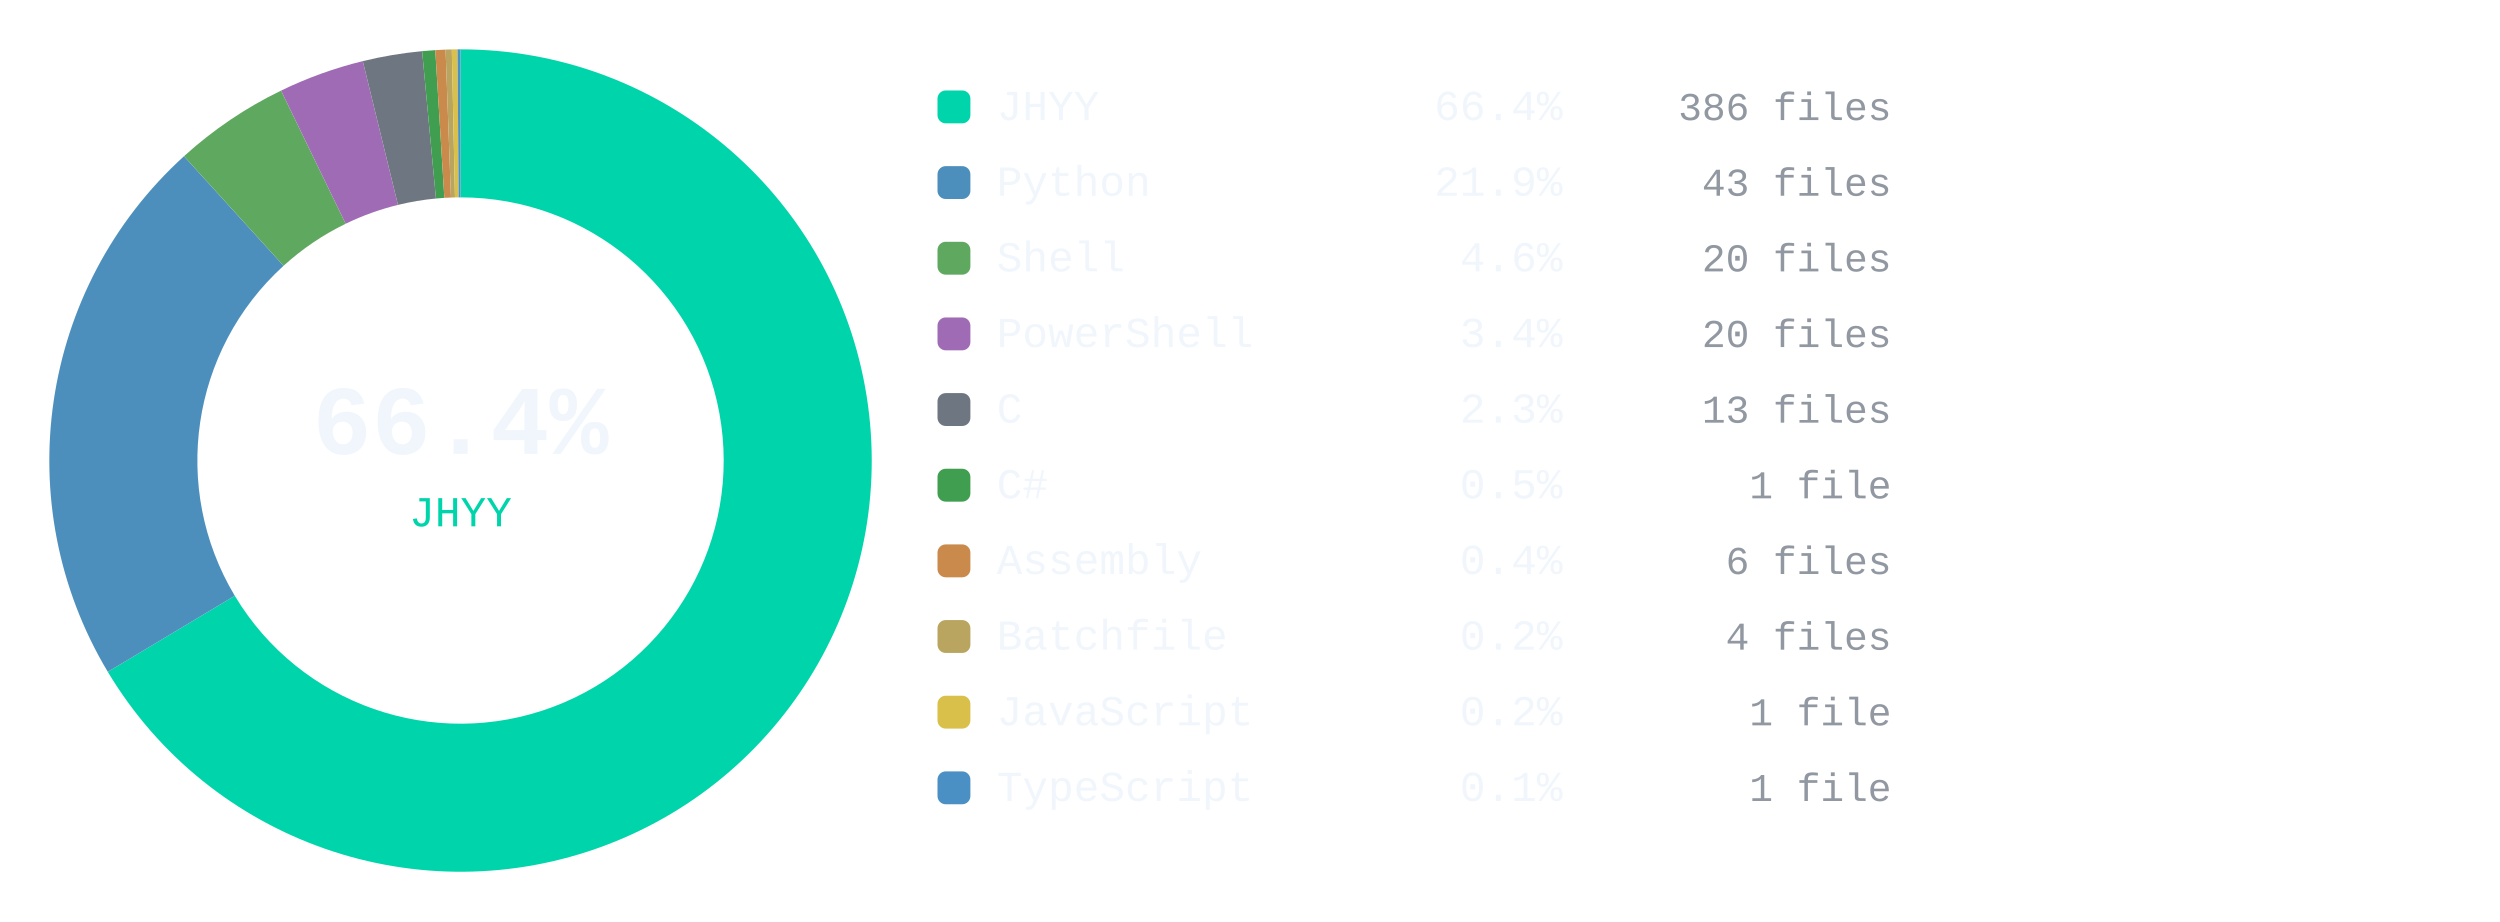
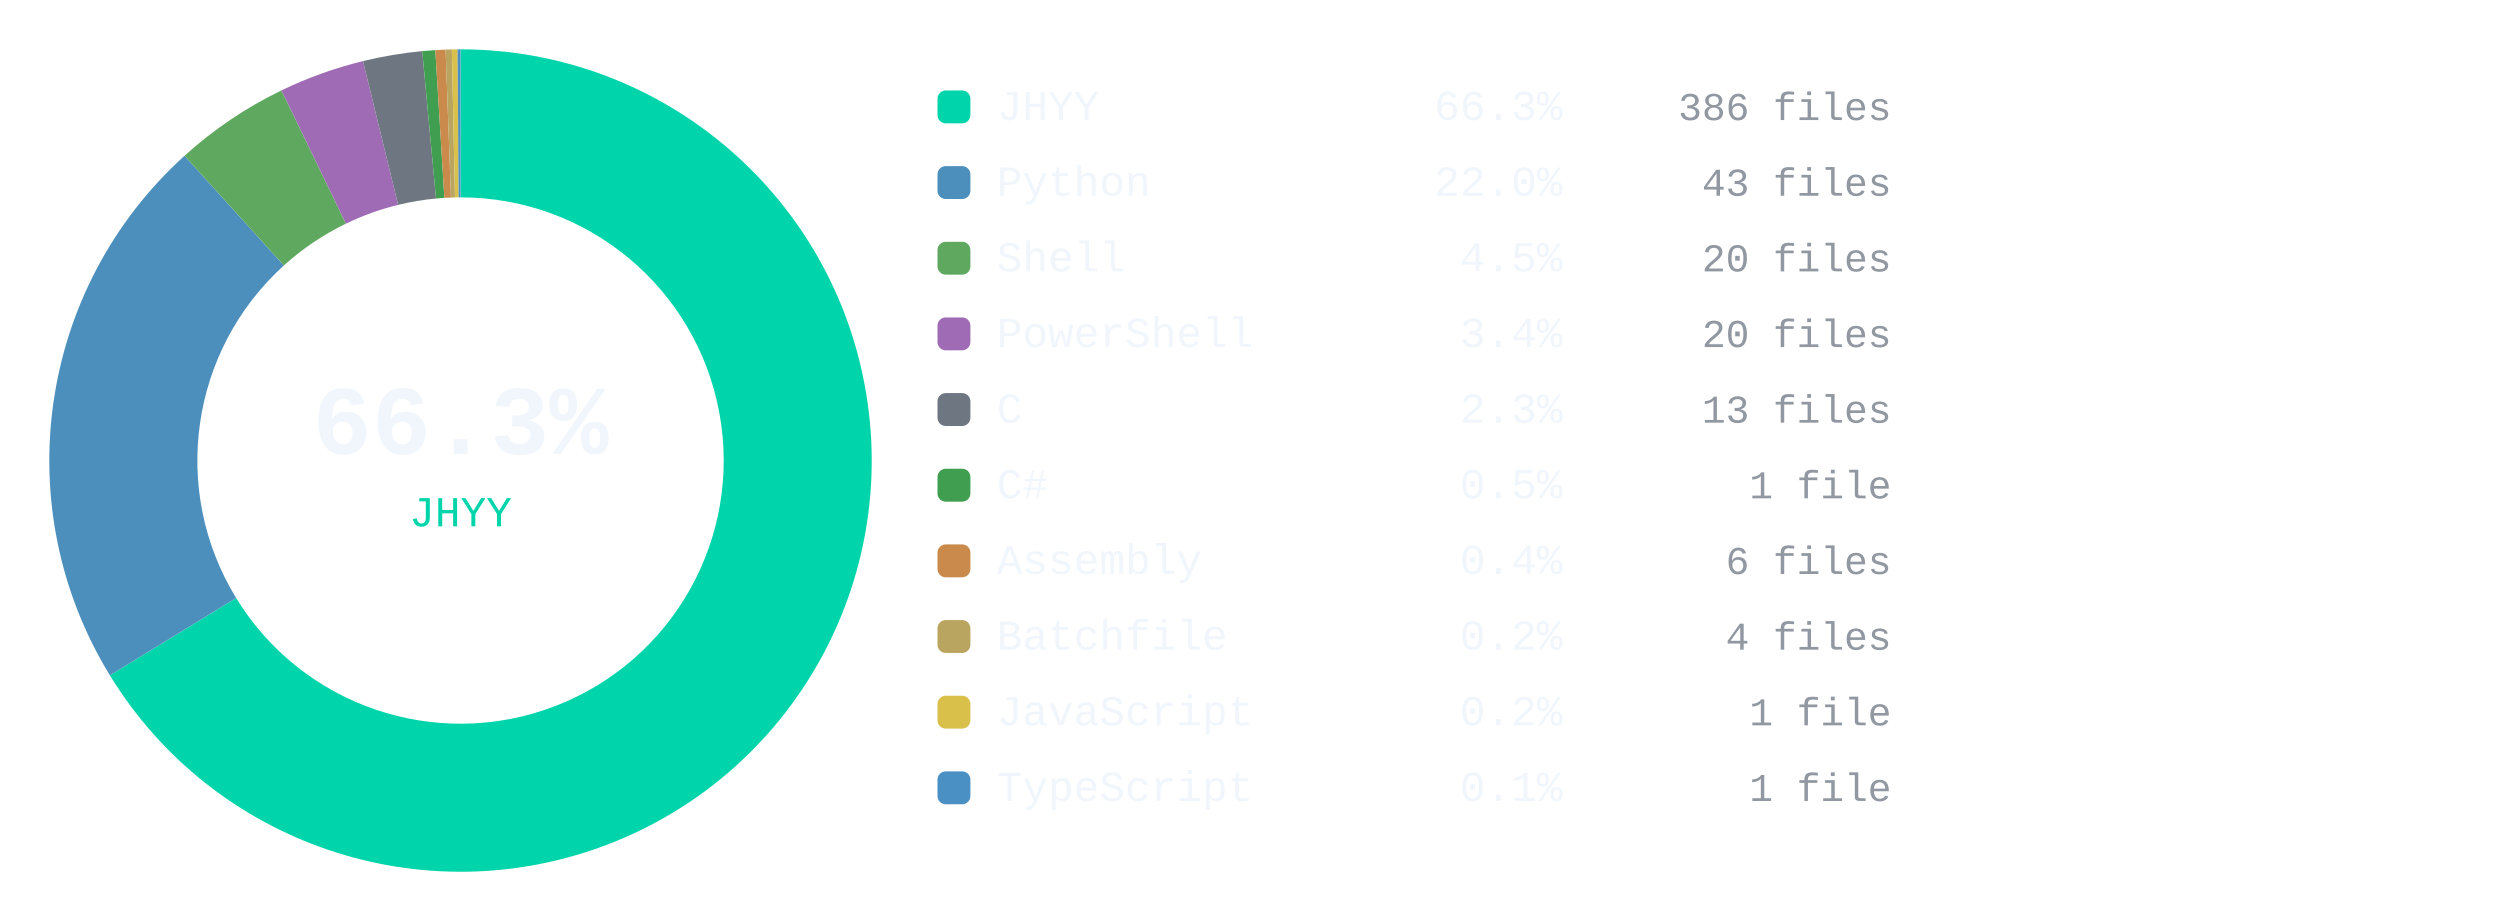
<svg xmlns="http://www.w3.org/2000/svg" width="760" height="280" viewBox="0 0 760 280" role="img" aria-label="Language composition by code lines">
-   <path d="M 140.00 15.00 A 125.0 125.0 0 1 1 32.77 204.24 L 71.37 181.11 A 80.0 80.0 0 1 0 140.00 60.00 Z" fill="#00d4aa" />
-   <path d="M 32.77 204.24 A 125.0 125.0 0 0 1 55.93 47.49 L 86.20 80.80 A 80.0 80.0 0 0 0 71.37 181.11 Z" fill="#4c8fbd" />
-   <path d="M 55.93 47.49 A 125.0 125.0 0 0 1 85.44 27.54 L 105.08 68.02 A 80.0 80.0 0 0 0 86.20 80.80 Z" fill="#5fa85f" />
-   <path d="M 85.44 27.54 A 125.0 125.0 0 0 1 110.29 18.58 L 120.98 62.29 A 80.0 80.0 0 0 0 105.08 68.02 Z" fill="#a06bb5" />
-   <path d="M 110.29 18.58 A 125.0 125.0 0 0 1 128.33 15.55 L 132.53 60.35 A 80.0 80.0 0 0 0 120.98 62.29 Z" fill="#6e7781" />
-   <path d="M 128.33 15.55 A 125.0 125.0 0 0 1 132.32 15.24 L 135.08 60.15 A 80.0 80.0 0 0 0 132.53 60.35 Z" fill="#3f9e4f" />
-   <path d="M 132.32 15.24 A 125.0 125.0 0 0 1 135.45 15.08 L 137.09 60.05 A 80.0 80.0 0 0 0 135.08 60.15 Z" fill="#c98a4b" />
-   <path d="M 135.45 15.08 A 125.0 125.0 0 0 1 137.35 15.03 L 138.31 60.02 A 80.0 80.0 0 0 0 137.09 60.05 Z" fill="#b9a55f" />
-   <path d="M 137.35 15.03 A 125.0 125.0 0 0 1 139.09 15.00 L 139.42 60.00 A 80.0 80.0 0 0 0 138.31 60.02 Z" fill="#d9c04a" />
-   <path d="M 139.09 15.00 A 125.0 125.0 0 0 1 140.00 15.00 L 140.00 60.00 A 80.0 80.0 0 0 0 139.42 60.00 Z" fill="#4a90c4" />
-   <text x="140.0" y="138.0" font-family="SFMono-Regular,Consolas,Liberation Mono,monospace" font-size="30" font-weight="700" fill="#f0f6fc" text-anchor="middle">66.4%</text>
+   <path d="M 140.00 15.00 A 125.0 125.0 0 1 1 33.40 205.29 L 71.78 181.78 A 80.0 80.0 0 1 0 140.00 60.00 Z" fill="#00d4aa" />
+   <path d="M 33.40 205.29 A 125.0 125.0 0 0 1 56.09 47.35 L 86.30 80.70 A 80.0 80.0 0 0 0 71.78 181.78 Z" fill="#4c8fbd" />
+   <path d="M 56.09 47.35 A 125.0 125.0 0 0 1 85.56 27.48 L 105.16 67.99 A 80.0 80.0 0 0 0 86.30 80.70 Z" fill="#5fa85f" />
+   <path d="M 85.56 27.48 A 125.0 125.0 0 0 1 110.35 18.57 L 121.03 62.28 A 80.0 80.0 0 0 0 105.16 67.99 Z" fill="#a06bb5" />
+   <path d="M 110.35 18.57 A 125.0 125.0 0 0 1 128.36 15.54 L 132.55 60.35 A 80.0 80.0 0 0 0 121.03 62.28 Z" fill="#6e7781" />
+   <path d="M 128.36 15.54 A 125.0 125.0 0 0 1 132.33 15.24 L 135.09 60.15 A 80.0 80.0 0 0 0 132.55 60.35 Z" fill="#3f9e4f" />
+   <path d="M 132.33 15.24 A 125.0 125.0 0 0 1 135.46 15.08 L 137.09 60.05 A 80.0 80.0 0 0 0 135.09 60.15 Z" fill="#c98a4b" />
+   <path d="M 135.46 15.08 A 125.0 125.0 0 0 1 137.36 15.03 L 138.31 60.02 A 80.0 80.0 0 0 0 137.09 60.05 Z" fill="#b9a55f" />
+   <path d="M 137.36 15.03 A 125.0 125.0 0 0 1 139.10 15.00 L 139.42 60.00 A 80.0 80.0 0 0 0 138.31 60.02 Z" fill="#d9c04a" />
+   <path d="M 139.10 15.00 A 125.0 125.0 0 0 1 140.00 15.00 L 140.00 60.00 A 80.0 80.0 0 0 0 139.42 60.00 Z" fill="#4a90c4" />
+   <text x="140.0" y="138.0" font-family="SFMono-Regular,Consolas,Liberation Mono,monospace" font-size="30" font-weight="700" fill="#f0f6fc" text-anchor="middle">66.3%</text>
  <text x="140.0" y="160.0" font-family="SFMono-Regular,Consolas,Liberation Mono,monospace" font-size="13" fill="#00d4aa" text-anchor="middle">JHYY</text>
  <rect x="285" y="27.5" width="10" height="10" rx="2.5" fill="#00d4aa" />
  <text x="303" y="36.5" font-family="SFMono-Regular,Consolas,Liberation Mono,monospace" font-size="13" fill="#f0f6fc">JHYY</text>
-   <text x="475" y="36.5" font-family="SFMono-Regular,Consolas,Liberation Mono,monospace" font-size="13" fill="#f0f6fc" text-anchor="end">66.4%</text>
+   <text x="475" y="36.5" font-family="SFMono-Regular,Consolas,Liberation Mono,monospace" font-size="13" fill="#f0f6fc" text-anchor="end">66.3%</text>
  <text x="575" y="36.5" font-family="SFMono-Regular,Consolas,Liberation Mono,monospace" font-size="12" fill="#9198a1" text-anchor="end">386 files</text>
  <rect x="285" y="50.5" width="10" height="10" rx="2.5" fill="#4c8fbd" />
  <text x="303" y="59.5" font-family="SFMono-Regular,Consolas,Liberation Mono,monospace" font-size="13" fill="#f0f6fc">Python</text>
-   <text x="475" y="59.5" font-family="SFMono-Regular,Consolas,Liberation Mono,monospace" font-size="13" fill="#f0f6fc" text-anchor="end">21.9%</text>
+   <text x="475" y="59.5" font-family="SFMono-Regular,Consolas,Liberation Mono,monospace" font-size="13" fill="#f0f6fc" text-anchor="end">22.0%</text>
  <text x="575" y="59.5" font-family="SFMono-Regular,Consolas,Liberation Mono,monospace" font-size="12" fill="#9198a1" text-anchor="end">43 files</text>
  <rect x="285" y="73.5" width="10" height="10" rx="2.5" fill="#5fa85f" />
  <text x="303" y="82.5" font-family="SFMono-Regular,Consolas,Liberation Mono,monospace" font-size="13" fill="#f0f6fc">Shell</text>
-   <text x="475" y="82.5" font-family="SFMono-Regular,Consolas,Liberation Mono,monospace" font-size="13" fill="#f0f6fc" text-anchor="end">4.6%</text>
+   <text x="475" y="82.5" font-family="SFMono-Regular,Consolas,Liberation Mono,monospace" font-size="13" fill="#f0f6fc" text-anchor="end">4.5%</text>
  <text x="575" y="82.5" font-family="SFMono-Regular,Consolas,Liberation Mono,monospace" font-size="12" fill="#9198a1" text-anchor="end">20 files</text>
  <rect x="285" y="96.5" width="10" height="10" rx="2.5" fill="#a06bb5" />
  <text x="303" y="105.5" font-family="SFMono-Regular,Consolas,Liberation Mono,monospace" font-size="13" fill="#f0f6fc">PowerShell</text>
  <text x="475" y="105.5" font-family="SFMono-Regular,Consolas,Liberation Mono,monospace" font-size="13" fill="#f0f6fc" text-anchor="end">3.4%</text>
  <text x="575" y="105.5" font-family="SFMono-Regular,Consolas,Liberation Mono,monospace" font-size="12" fill="#9198a1" text-anchor="end">20 files</text>
  <rect x="285" y="119.5" width="10" height="10" rx="2.5" fill="#6e7781" />
  <text x="303" y="128.5" font-family="SFMono-Regular,Consolas,Liberation Mono,monospace" font-size="13" fill="#f0f6fc">C</text>
  <text x="475" y="128.5" font-family="SFMono-Regular,Consolas,Liberation Mono,monospace" font-size="13" fill="#f0f6fc" text-anchor="end">2.3%</text>
  <text x="575" y="128.5" font-family="SFMono-Regular,Consolas,Liberation Mono,monospace" font-size="12" fill="#9198a1" text-anchor="end">13 files</text>
  <rect x="285" y="142.5" width="10" height="10" rx="2.5" fill="#3f9e4f" />
  <text x="303" y="151.5" font-family="SFMono-Regular,Consolas,Liberation Mono,monospace" font-size="13" fill="#f0f6fc">C#</text>
  <text x="475" y="151.5" font-family="SFMono-Regular,Consolas,Liberation Mono,monospace" font-size="13" fill="#f0f6fc" text-anchor="end">0.5%</text>
  <text x="575" y="151.5" font-family="SFMono-Regular,Consolas,Liberation Mono,monospace" font-size="12" fill="#9198a1" text-anchor="end">1 file</text>
  <rect x="285" y="165.5" width="10" height="10" rx="2.5" fill="#c98a4b" />
  <text x="303" y="174.5" font-family="SFMono-Regular,Consolas,Liberation Mono,monospace" font-size="13" fill="#f0f6fc">Assembly</text>
  <text x="475" y="174.5" font-family="SFMono-Regular,Consolas,Liberation Mono,monospace" font-size="13" fill="#f0f6fc" text-anchor="end">0.4%</text>
  <text x="575" y="174.5" font-family="SFMono-Regular,Consolas,Liberation Mono,monospace" font-size="12" fill="#9198a1" text-anchor="end">6 files</text>
  <rect x="285" y="188.5" width="10" height="10" rx="2.5" fill="#b9a55f" />
  <text x="303" y="197.5" font-family="SFMono-Regular,Consolas,Liberation Mono,monospace" font-size="13" fill="#f0f6fc">Batchfile</text>
  <text x="475" y="197.5" font-family="SFMono-Regular,Consolas,Liberation Mono,monospace" font-size="13" fill="#f0f6fc" text-anchor="end">0.2%</text>
  <text x="575" y="197.5" font-family="SFMono-Regular,Consolas,Liberation Mono,monospace" font-size="12" fill="#9198a1" text-anchor="end">4 files</text>
  <rect x="285" y="211.5" width="10" height="10" rx="2.5" fill="#d9c04a" />
  <text x="303" y="220.5" font-family="SFMono-Regular,Consolas,Liberation Mono,monospace" font-size="13" fill="#f0f6fc">JavaScript</text>
  <text x="475" y="220.5" font-family="SFMono-Regular,Consolas,Liberation Mono,monospace" font-size="13" fill="#f0f6fc" text-anchor="end">0.2%</text>
  <text x="575" y="220.5" font-family="SFMono-Regular,Consolas,Liberation Mono,monospace" font-size="12" fill="#9198a1" text-anchor="end">1 file</text>
  <rect x="285" y="234.5" width="10" height="10" rx="2.5" fill="#4a90c4" />
  <text x="303" y="243.5" font-family="SFMono-Regular,Consolas,Liberation Mono,monospace" font-size="13" fill="#f0f6fc">TypeScript</text>
  <text x="475" y="243.5" font-family="SFMono-Regular,Consolas,Liberation Mono,monospace" font-size="13" fill="#f0f6fc" text-anchor="end">0.1%</text>
  <text x="575" y="243.5" font-family="SFMono-Regular,Consolas,Liberation Mono,monospace" font-size="12" fill="#9198a1" text-anchor="end">1 file</text>
</svg>
